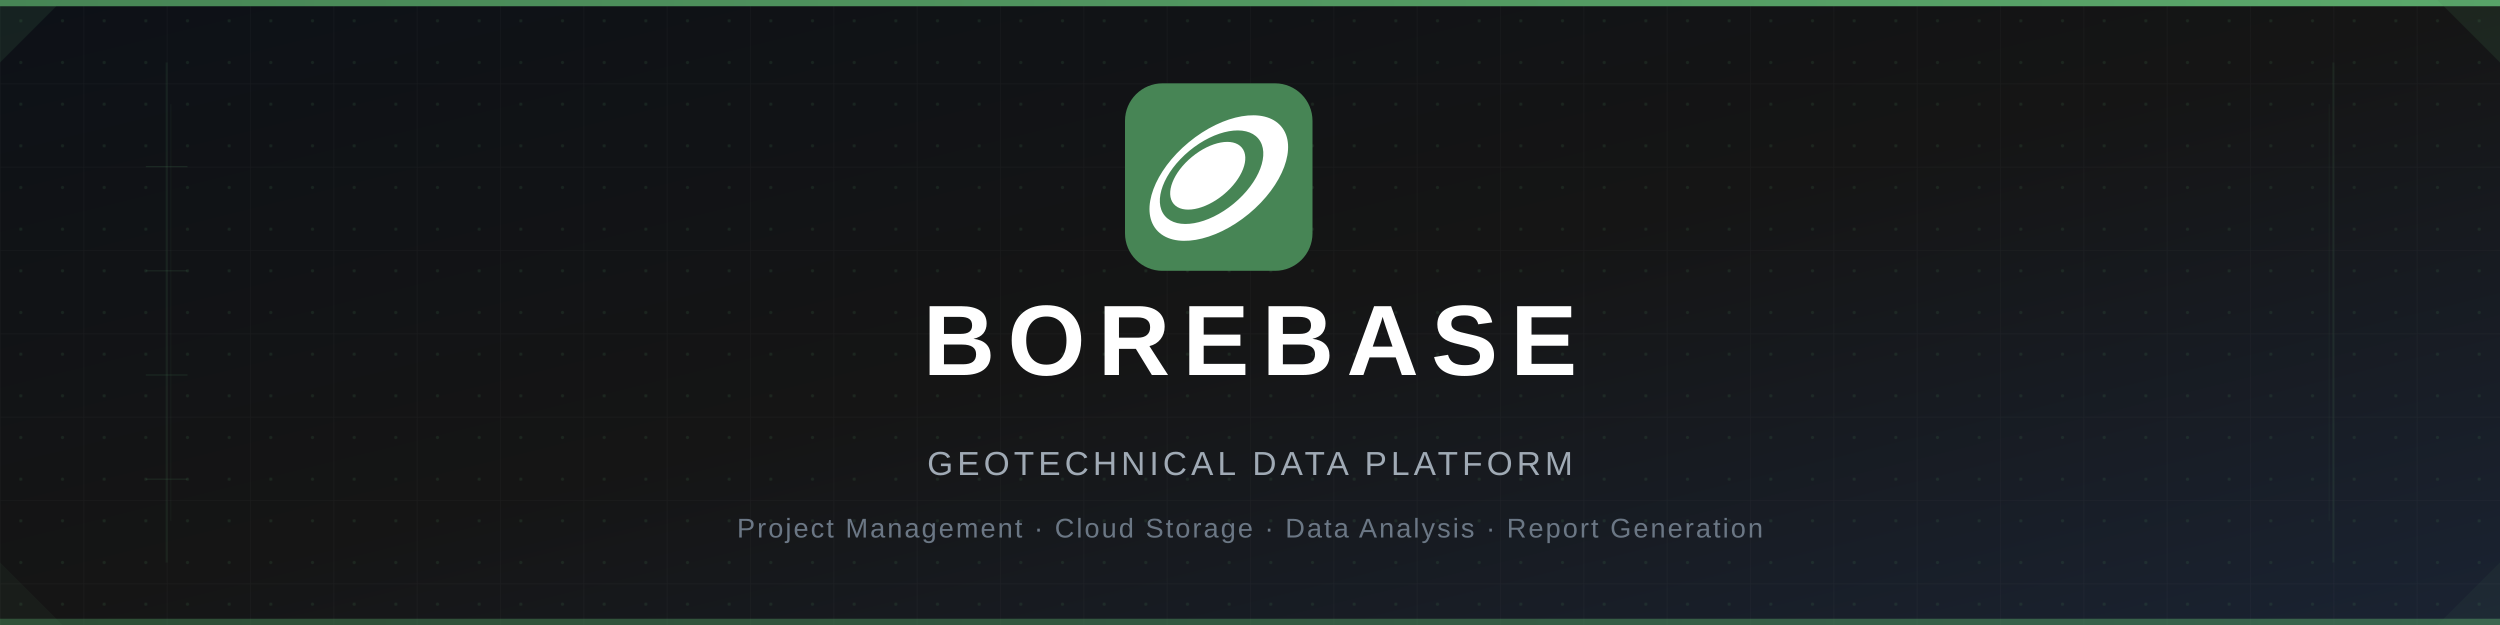
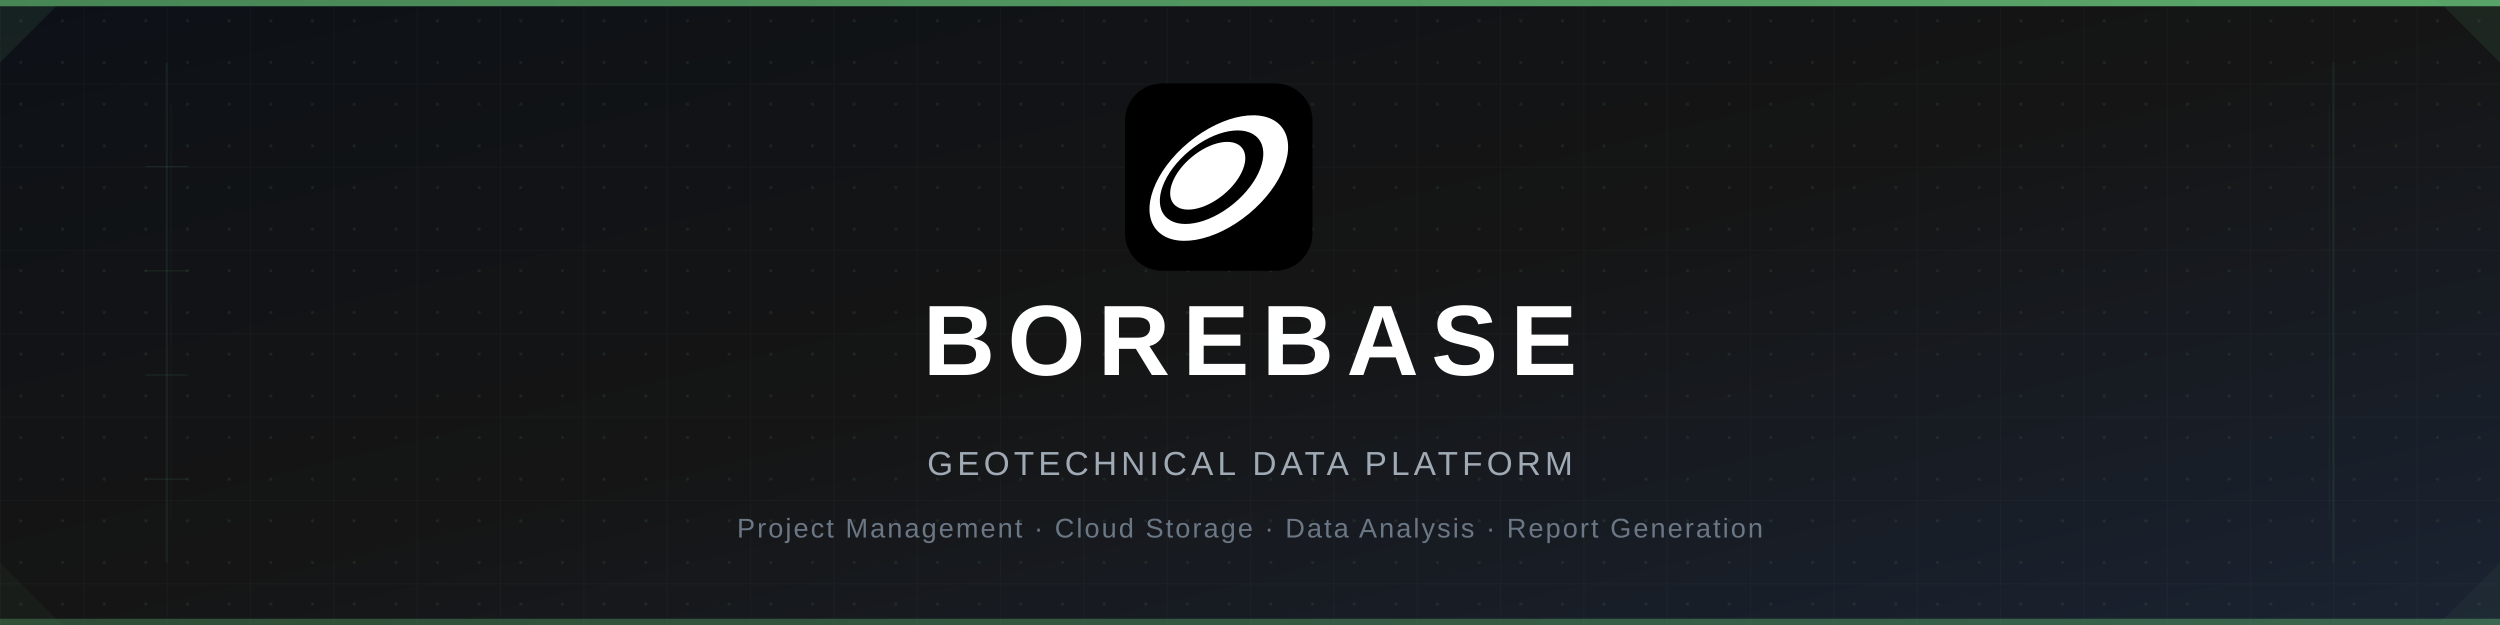
<svg xmlns="http://www.w3.org/2000/svg" width="1200" height="300" viewBox="0 0 1200 300">
  <defs>
    <linearGradient id="bg" x1="0%" y1="0%" x2="100%" y2="100%">
      <stop offset="0%" style="stop-color:#0d1117;stop-opacity:1" />
      <stop offset="50%" style="stop-color:#151515;stop-opacity:1" />
      <stop offset="100%" style="stop-color:#1a2332;stop-opacity:1" />
    </linearGradient>
    <linearGradient id="accent" x1="0%" y1="0%" x2="100%" y2="0%">
      <stop offset="0%" style="stop-color:#478555;stop-opacity:1" />
      <stop offset="100%" style="stop-color:#5ba86b;stop-opacity:1" />
    </linearGradient>
    <pattern id="grid" width="40" height="40" patternUnits="userSpaceOnUse">
      <path d="M 40 0 L 0 0 0 40" fill="none" stroke="#ffffff" stroke-width="0.3" opacity="0.06" />
    </pattern>
    <pattern id="dots" width="20" height="20" patternUnits="userSpaceOnUse">
      <circle cx="10" cy="10" r="0.8" fill="#478555" opacity="0.15" />
    </pattern>
  </defs>
  <rect width="1200" height="300" fill="url(#bg)" />
  <rect width="1200" height="300" fill="url(#grid)" />
  <rect width="1200" height="300" fill="url(#dots)" />
  <rect x="0" y="0" width="1200" height="3" fill="url(#accent)" />
  <line x1="80" y1="30" x2="80" y2="270" stroke="#478555" stroke-width="1" opacity="0.12" />
  <line x1="82" y1="50" x2="82" y2="250" stroke="#478555" stroke-width="0.5" opacity="0.08" />
  <line x1="1120" y1="30" x2="1120" y2="270" stroke="#478555" stroke-width="1" opacity="0.12" />
  <line x1="1118" y1="50" x2="1118" y2="250" stroke="#478555" stroke-width="0.5" opacity="0.08" />
  <line x1="70" y1="80" x2="90" y2="80" stroke="#478555" stroke-width="0.5" opacity="0.2" />
  <line x1="70" y1="130" x2="90" y2="130" stroke="#478555" stroke-width="0.5" opacity="0.2" />
  <line x1="70" y1="180" x2="90" y2="180" stroke="#478555" stroke-width="0.5" opacity="0.2" />
  <line x1="70" y1="230" x2="90" y2="230" stroke="#478555" stroke-width="0.5" opacity="0.2" />
  <g transform="translate(540, 40) scale(0.9)">
-     <rect width="100" height="100" rx="20" fill="#478555" />
+     <rect width="100" height="100" rx="20" fill="black" />
    <g clip-path="url(#logoClip)">
      <path d="M52.56 59.347C62.597 51.061 66.958 39.842 62.301 34.289C57.643 28.736 45.731 30.952 35.694 39.238C25.657 47.525 21.296 58.744 25.953 64.297C30.611 69.85 42.523 67.634 52.56 59.347Z" fill="white" />
      <path d="M34.013 31.433C52.41 16.244 74.491 12.478 83.333 23.02C92.175 33.562 84.429 54.42 66.032 69.609C47.635 84.797 25.554 88.564 16.712 78.022C7.87 67.48 15.616 46.621 34.013 31.433ZM71.107 29.479C64.58 21.698 48.126 24.606 34.356 35.975C20.585 47.344 14.713 62.868 21.239 70.65C27.766 78.431 44.22 75.523 57.991 64.154C71.761 52.785 77.633 37.261 71.107 29.479Z" fill="white" />
    </g>
    <defs>
      <clipPath id="logoClip">
        <rect width="74" height="67" fill="white" transform="translate(13 17)" />
      </clipPath>
    </defs>
  </g>
  <text x="600" y="180" font-family="'Segoe UI', Arial, sans-serif" font-size="48" font-weight="700" fill="#ffffff" text-anchor="middle" letter-spacing="6">BOREBASE</text>
  <line x1="420" y1="198" x2="780" y2="198" stroke="url(#accent)" stroke-width="2" opacity="0.5" />
  <text x="600" y="228" font-family="'Segoe UI', Arial, sans-serif" font-size="16" fill="#a0aab5" text-anchor="middle" letter-spacing="2">GEOTECHNICAL DATA PLATFORM</text>
  <text x="600" y="258" font-family="'Segoe UI', Arial, sans-serif" font-size="13" fill="#6b7785" text-anchor="middle" letter-spacing="1">Project Management  ·  Cloud Storage  ·  Data Analysis  ·  Report Generation</text>
  <rect x="0" y="297" width="1200" height="3" fill="url(#accent)" opacity="0.5" />
  <path d="M 0 0 L 30 0 L 0 30 Z" fill="#478555" opacity="0.15" />
  <path d="M 1200 0 L 1170 0 L 1200 30 Z" fill="#478555" opacity="0.15" />
  <path d="M 0 300 L 30 300 L 0 270 Z" fill="#478555" opacity="0.08" />
  <path d="M 1200 300 L 1170 300 L 1200 270 Z" fill="#478555" opacity="0.08" />
</svg>
